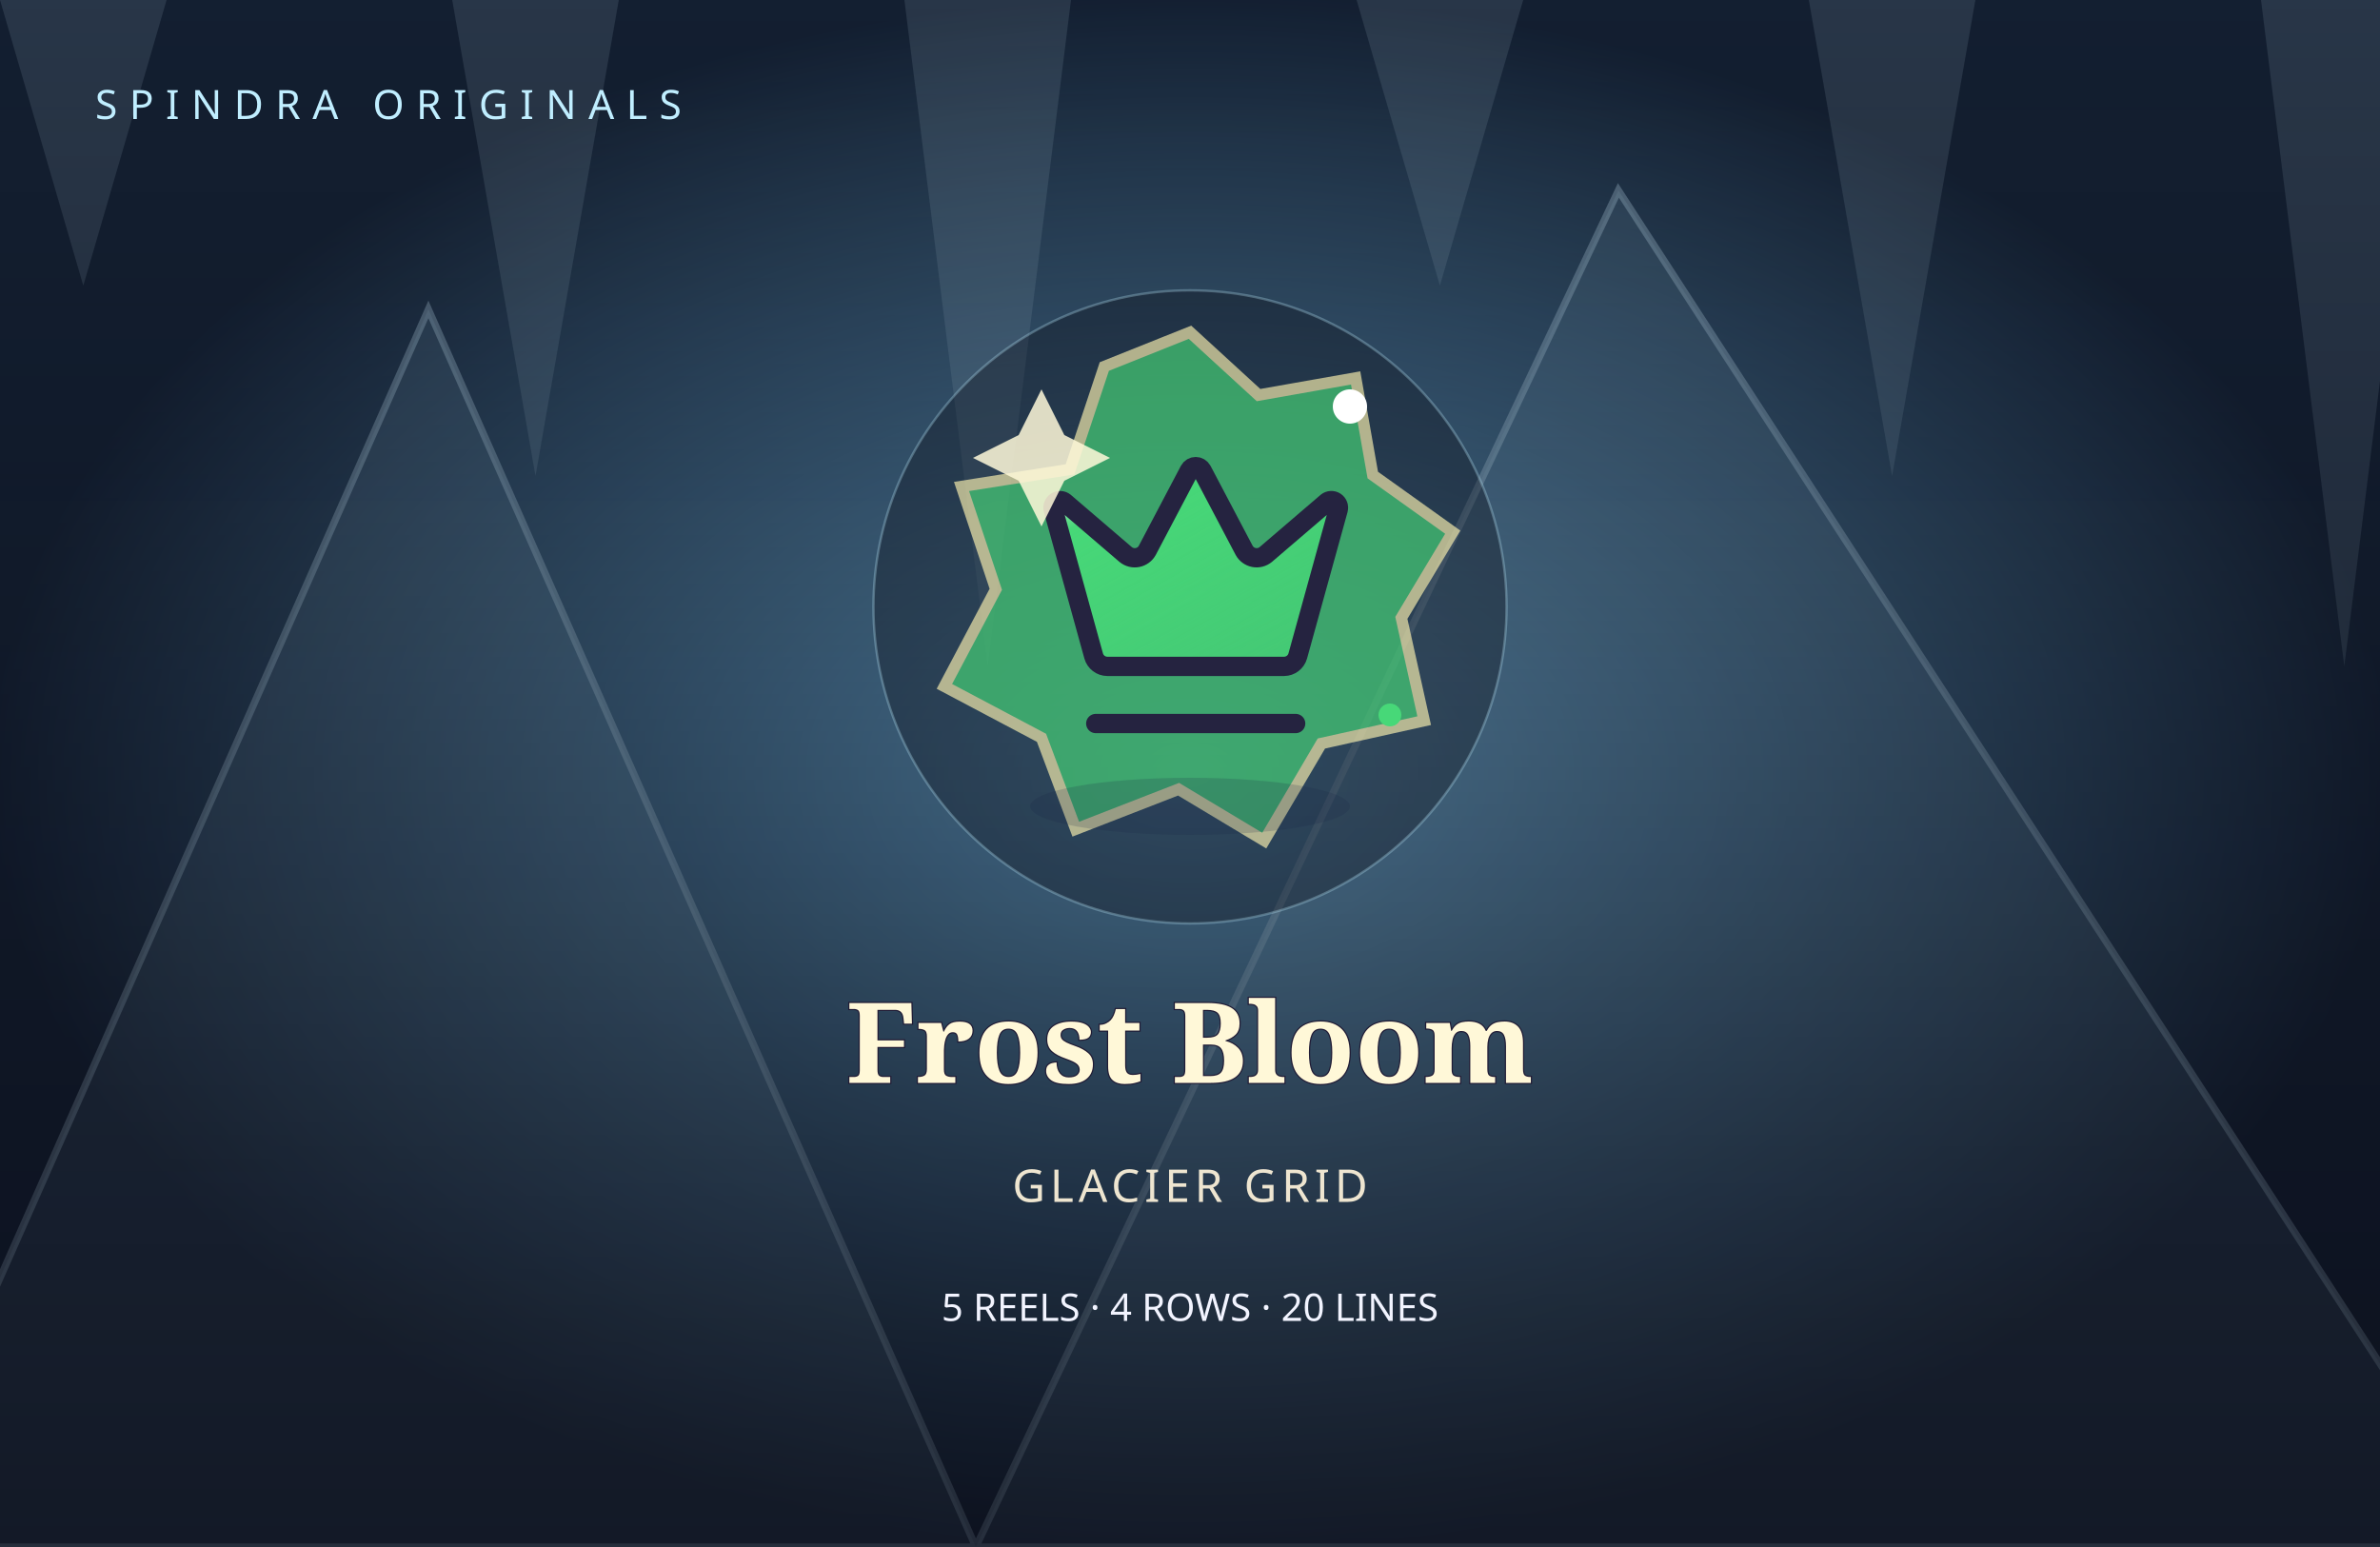
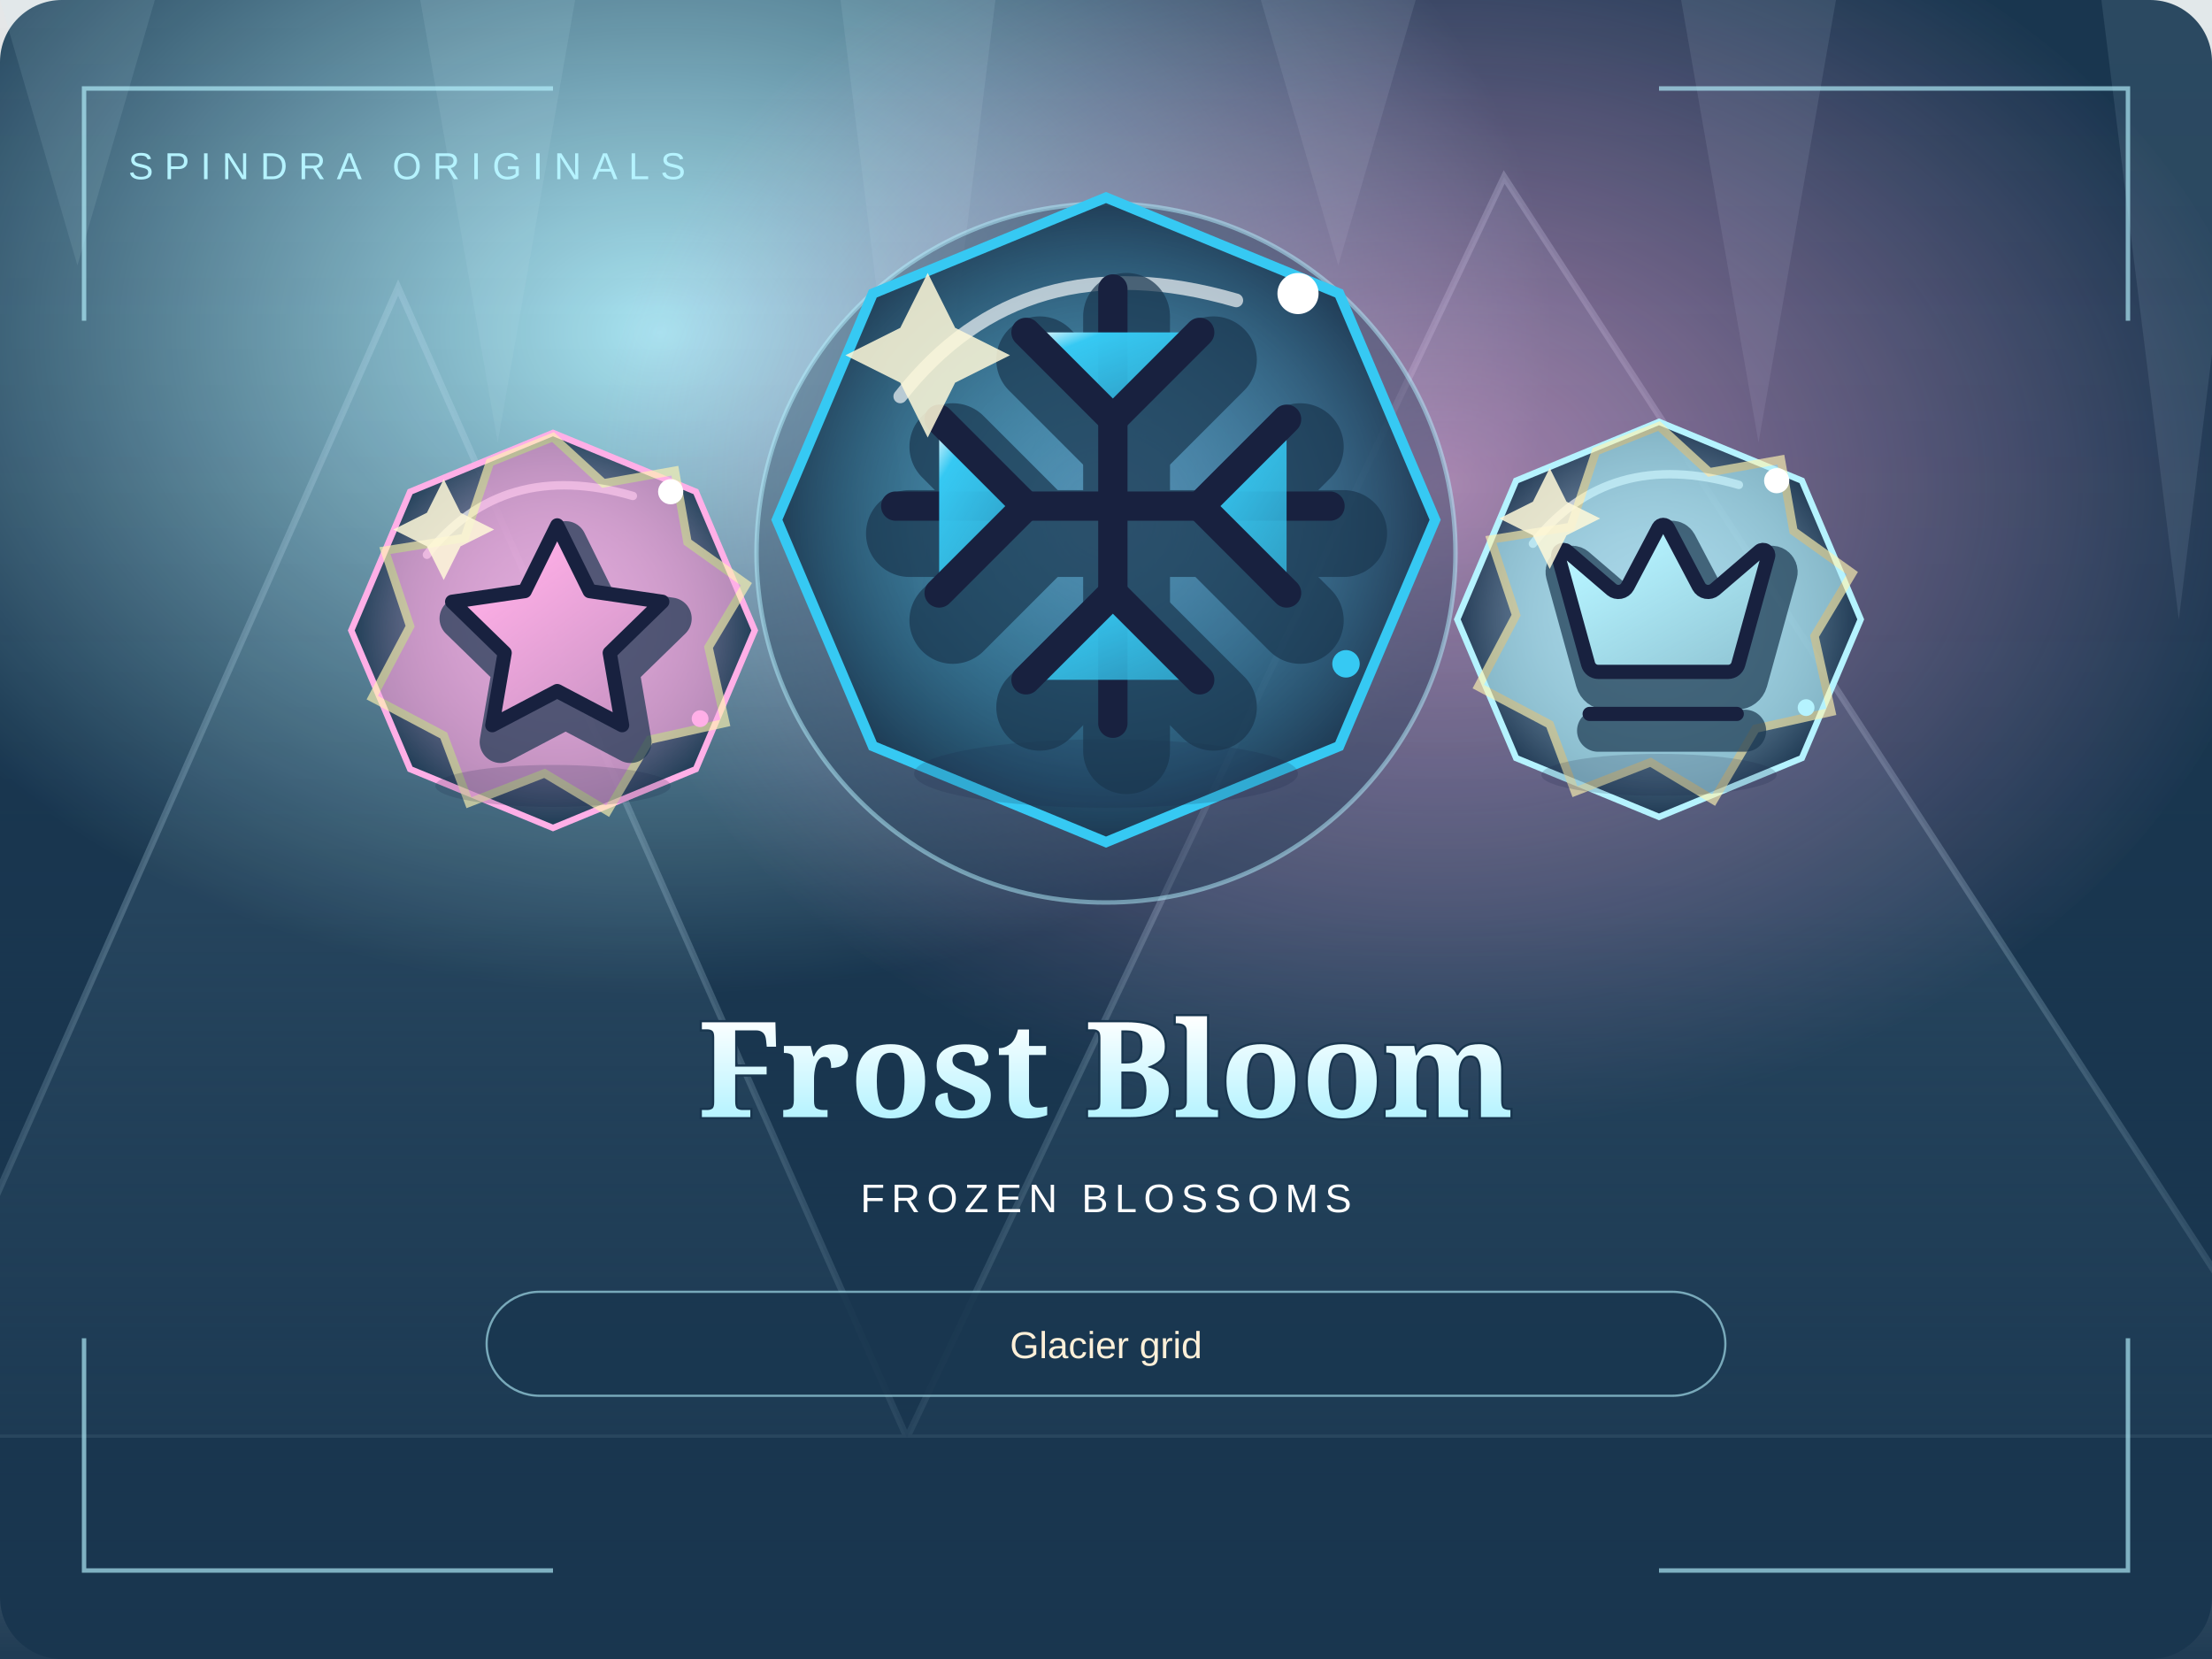
- <svg xmlns="http://www.w3.org/2000/svg" width="1000" height="650" viewBox="0 0 1000 650">
+ <svg xmlns="http://www.w3.org/2000/svg" width="1000" height="750" viewBox="0 0 1000 750">
  <defs>
-     <radialGradient id="bg">
-       <stop stop-color="#6caed7" />
-       <stop offset="1" stop-color="#152336" />
+     <radialGradient id="cover-bg" cx=".3" cy=".2" r="1">
+       <stop stop-color="#b5f3ff" />
+       <stop offset=".4" stop-color="#19364f" />
+       <stop offset="1" stop-color="#19364f" />
    </radialGradient>
-     <linearGradient id="shade" x2="0" y2="1">
-       <stop stop-color="#080812" stop-opacity=".15" />
-       <stop offset="1" stop-color="#080812" stop-opacity=".65" />
+     <radialGradient id="cover-halo">
+       <stop stop-color="#ffafe7" stop-opacity=".65" />
+       <stop offset="1" stop-color="#ffafe7" stop-opacity="0" />
+     </radialGradient>
+     <linearGradient id="cover-shade" x2="0" y2="1">
+       <stop stop-color="#19364f" stop-opacity=".05" />
+       <stop offset=".55" stop-color="#19364f" stop-opacity=".15" />
+       <stop offset="1" stop-color="#19364f" stop-opacity=".97" />
+     </linearGradient>
+     <linearGradient id="title-ink" x2="0" y2="1">
+       <stop stop-color="#ffffff" />
+       <stop offset="1" stop-color="#b5f3ff" />
    </linearGradient>
  </defs>
-   <rect width="1000" height="650" fill="url(#bg)" />
-   <svg x="0" y="0" width="1000" height="650" class="slot-scenery scenery-ice" viewBox="0 0 1000 650" preserveAspectRatio="xMidYMid slice" aria-hidden="true">
-     <path d="M-50 650L180 130L410 650L680 80L1050 650Z" fill="#9fcde622" stroke="#cdedff55" stroke-width="3" />
-     <path d="M0 0l35 120l35 -120" fill="#d3f4ff22" />
-     <path d="M190 0l35 200l35 -200" fill="#d3f4ff22" />
-     <path d="M380 0l35 280l35 -280" fill="#d3f4ff22" />
-     <path d="M570 0l35 120l35 -120" fill="#d3f4ff22" />
-     <path d="M760 0l35 200l35 -200" fill="#d3f4ff22" />
-     <path d="M950 0l35 280l35 -280" fill="#d3f4ff22" />
-   </svg>
-   <rect width="1000" height="650" fill="url(#shade)" />
-   <circle cx="500" cy="255" r="133" fill="#0a0a1455" stroke="#c0eeff" stroke-opacity=".3" />
-   <svg x="380" y="130" width="240" height="240" class="symbol-frame" viewBox="0 0 100 100" aria-hidden="true">
+   <rect width="1000" height="750" rx="28" fill="url(#cover-bg)" />
+   <g opacity=".8">
+     <svg x="0" y="0" width="1000" height="650" class="slot-scenery scenery-ice" viewBox="0 0 1000 650" preserveAspectRatio="xMidYMid slice" aria-hidden="true">
+       <path d="M-50 650L180 130L410 650L680 80L1050 650Z" fill="#9fcde622" stroke="#cdedff55" stroke-width="3" />
+       <path d="M0 0l35 120l35 -120" fill="#d3f4ff22" />
+       <path d="M190 0l35 200l35 -200" fill="#d3f4ff22" />
+       <path d="M380 0l35 280l35 -280" fill="#d3f4ff22" />
+       <path d="M570 0l35 120l35 -120" fill="#d3f4ff22" />
+       <path d="M760 0l35 200l35 -200" fill="#d3f4ff22" />
+       <path d="M950 0l35 280l35 -280" fill="#d3f4ff22" />
+     </svg>
+   </g>
+   <ellipse cx="650" cy="220" rx="380" ry="290" fill="url(#cover-halo)" />
+   <rect width="1000" height="750" fill="url(#cover-shade)" />
+   <path d="M38 145V40H250M750 40H962V145M38 605V710H250M750 710H962V605" fill="none" stroke="#b5f3ff" stroke-width="2" opacity=".65" />
+   <circle cx="500" cy="250" r="158" fill="#19364f" fill-opacity=".35" stroke="#b5f3ff" stroke-width="2" stroke-opacity=".5" />
+   <svg x="155" y="190" width="190" height="190" class="symbol-frame" viewBox="0 0 100 100" aria-hidden="true">
    <defs>
-       <linearGradient id="R0" x1="0" y1="0" x2=".8" y2="1">
+       <radialGradient id="frost-bloom-5-155-R0-medal">
+         <stop stop-color="#ffafe7" stop-opacity=".35" />
+         <stop offset="1" stop-color="#19364f" stop-opacity=".9" />
+       </radialGradient>
+       <linearGradient id="frost-bloom-5-155-R0" x1="0" y1="0" x2=".8" y2="1">
        <stop stop-color="#ffffff" />
-         <stop offset=".22" stop-color="#47d878" />
-         <stop offset="1" stop-color="#47d878" stop-opacity=".7" />
+         <stop offset=".22" stop-color="#ffafe7" />
+         <stop offset="1" stop-color="#ffafe7" stop-opacity=".7" />
      </linearGradient>
    </defs>
-     <path d="M50 4L62 15L79 12L82 29L96 39L87 54L91 72L73 76L63 93L48 84L30 91L24 75L7 66L16 49L10 31L29 28L35 10Z" fill="#47d878" stroke="#fff4b1" stroke-width="2" opacity=".65" />
+     <path d="M50 3L84 17L98 50L84 83L50 97L16 83L2 50L16 17Z" fill="url(#frost-bloom-5-155-R0-medal)" stroke="#ffafe7" stroke-width="1.5" />
+     <path d="M20 32Q38 9 69 18" fill="none" stroke="#ffffff" stroke-opacity=".65" stroke-width="2" stroke-linecap="round" />
+     <path d="M50 4L62 15L79 12L82 29L96 39L87 54L91 72L73 76L63 93L48 84L30 91L24 75L7 66L16 49L10 31L29 28L35 10Z" fill="#ffafe7" stroke="#fff4b1" stroke-width="2" opacity=".65" />
    <ellipse cx="50" cy="87" rx="28" ry="5" fill="#172243" opacity=".18" />
-     <svg width="60" height="60" viewBox="0 0 24 24" fill="url(#R0)" stroke="#252340" stroke-width="1.35" stroke-linecap="round" stroke-linejoin="round" class="lucide lucide-crown" x="21" y="20">
+     <svg width="60" height="60" viewBox="0 0 24 24" fill="#19364f" stroke="#19364f" stroke-width="4" stroke-linecap="round" stroke-linejoin="round" class="lucide lucide-star" x="23" y="24" opacity=".7">
+       <polygon points="12 2 15.09 8.26 22 9.27 17 14.14 18.18 21.02 12 17.77 5.82 21.02 7 14.14 2 9.27 8.91 8.26 12 2" />
+     </svg>
+     <svg width="60" height="60" viewBox="0 0 24 24" fill="url(#frost-bloom-5-155-R0)" stroke="#18213f" stroke-width="1.35" stroke-linecap="round" stroke-linejoin="round" class="lucide lucide-star" x="21" y="20">
+       <polygon points="12 2 15.09 8.26 22 9.27 17 14.14 18.18 21.02 12 17.77 5.82 21.02 7 14.14 2 9.27 8.91 8.26 12 2" />
+     </svg>
+     <path d="M20 22L24 14L28 22L36 26L28 30L24 38L20 30L12 26Z" fill="#fff9d9" opacity=".85" />
+     <circle cx="78" cy="17" r="3" fill="#fff" />
+     <circle cx="85" cy="71" r="2" fill="#ffafe7" />
+   </svg>
+   <svg x="655" y="185" width="190" height="190" class="symbol-frame" viewBox="0 0 100 100" aria-hidden="true">
+     <defs>
+       <radialGradient id="frost-bloom-6-655-R0-medal">
+         <stop stop-color="#b5f3ff" stop-opacity=".35" />
+         <stop offset="1" stop-color="#19364f" stop-opacity=".9" />
+       </radialGradient>
+       <linearGradient id="frost-bloom-6-655-R0" x1="0" y1="0" x2=".8" y2="1">
+         <stop stop-color="#ffffff" />
+         <stop offset=".22" stop-color="#b5f3ff" />
+         <stop offset="1" stop-color="#b5f3ff" stop-opacity=".7" />
+       </linearGradient>
+     </defs>
+     <path d="M50 3L84 17L98 50L84 83L50 97L16 83L2 50L16 17Z" fill="url(#frost-bloom-6-655-R0-medal)" stroke="#b5f3ff" stroke-width="1.5" />
+     <path d="M20 32Q38 9 69 18" fill="none" stroke="#ffffff" stroke-opacity=".65" stroke-width="2" stroke-linecap="round" />
+     <path d="M50 4L62 15L79 12L82 29L96 39L87 54L91 72L73 76L63 93L48 84L30 91L24 75L7 66L16 49L10 31L29 28L35 10Z" fill="#b5f3ff" stroke="#fff4b1" stroke-width="2" opacity=".65" />
+     <ellipse cx="50" cy="87" rx="28" ry="5" fill="#172243" opacity=".18" />
+     <svg width="60" height="60" viewBox="0 0 24 24" fill="#19364f" stroke="#19364f" stroke-width="4" stroke-linecap="round" stroke-linejoin="round" class="lucide lucide-crown" x="23" y="24" opacity=".7">
+       <path d="M11.562 3.266a.5.5 0 0 1 .876 0L15.39 8.87a1 1 0 0 0 1.516.294L21.183 5.5a.5.5 0 0 1 .798.519l-2.834 10.246a1 1 0 0 1-.956.734H5.81a1 1 0 0 1-.957-.734L2.02 6.02a.5.5 0 0 1 .798-.519l4.276 3.664a1 1 0 0 0 1.516-.294z" />
+       <path d="M5 21h14" />
+     </svg>
+     <svg width="60" height="60" viewBox="0 0 24 24" fill="url(#frost-bloom-6-655-R0)" stroke="#18213f" stroke-width="1.35" stroke-linecap="round" stroke-linejoin="round" class="lucide lucide-crown" x="21" y="20">
      <path d="M11.562 3.266a.5.5 0 0 1 .876 0L15.39 8.87a1 1 0 0 0 1.516.294L21.183 5.5a.5.5 0 0 1 .798.519l-2.834 10.246a1 1 0 0 1-.956.734H5.81a1 1 0 0 1-.957-.734L2.02 6.02a.5.5 0 0 1 .798-.519l4.276 3.664a1 1 0 0 0 1.516-.294z" />
      <path d="M5 21h14" />
    </svg>
    <path d="M20 22L24 14L28 22L36 26L28 30L24 38L20 30L12 26Z" fill="#fff9d9" opacity=".85" />
    <circle cx="78" cy="17" r="3" fill="#fff" />
-     <circle cx="85" cy="71" r="2" fill="#47d878" />
+     <circle cx="85" cy="71" r="2" fill="#b5f3ff" />
  </svg>
-   <text x="40" y="50" fill="#c0eeff" font-size="17" font-family="sans-serif" letter-spacing="5">SPINDRA ORIGINALS</text>
-   <text x="500" y="455" text-anchor="middle" fill="#fff8d8" stroke="#201b35" stroke-width="1" paint-order="stroke" font-size="47" font-family="Georgia,serif" font-weight="bold">Frost Bloom</text>
-   <text x="500" y="505" text-anchor="middle" fill="#eee5d0" font-size="19" font-family="sans-serif" letter-spacing="2">GLACIER GRID</text>
-   <text x="500" y="555" text-anchor="middle" fill="#f2f4ff" font-size="16" font-family="sans-serif">5 REELS · 4 ROWS · 20 LINES</text>
+   <svg x="345" y="80" width="310" height="310" class="symbol-frame" viewBox="0 0 100 100" aria-hidden="true">
+     <defs>
+       <radialGradient id="frost-bloom-0-345-R0-medal">
+         <stop stop-color="#36c9f3" stop-opacity=".35" />
+         <stop offset="1" stop-color="#19364f" stop-opacity=".9" />
+       </radialGradient>
+       <linearGradient id="frost-bloom-0-345-R0" x1="0" y1="0" x2=".8" y2="1">
+         <stop stop-color="#ffffff" />
+         <stop offset=".22" stop-color="#36c9f3" />
+         <stop offset="1" stop-color="#36c9f3" stop-opacity=".7" />
+       </linearGradient>
+     </defs>
+     <path d="M50 3L84 17L98 50L84 83L50 97L16 83L2 50L16 17Z" fill="url(#frost-bloom-0-345-R0-medal)" stroke="#36c9f3" stroke-width="1.5" />
+     <path d="M20 32Q38 9 69 18" fill="none" stroke="#ffffff" stroke-opacity=".65" stroke-width="2" stroke-linecap="round" />
+     <ellipse cx="50" cy="87" rx="28" ry="5" fill="#172243" opacity=".18" />
+     <svg width="76" height="76" viewBox="0 0 24 24" fill="#19364f" stroke="#19364f" stroke-width="4" stroke-linecap="round" stroke-linejoin="round" class="lucide lucide-snowflake" x="15" y="14" opacity=".7">
+       <line x1="2" x2="22" y1="12" y2="12" />
+       <line x1="12" x2="12" y1="2" y2="22" />
+       <path d="m20 16-4-4 4-4" />
+       <path d="m4 8 4 4-4 4" />
+       <path d="m16 4-4 4-4-4" />
+       <path d="m8 20 4-4 4 4" />
+     </svg>
+     <svg width="76" height="76" viewBox="0 0 24 24" fill="url(#frost-bloom-0-345-R0)" stroke="#18213f" stroke-width="1.35" stroke-linecap="round" stroke-linejoin="round" class="lucide lucide-snowflake" x="13" y="10">
+       <line x1="2" x2="22" y1="12" y2="12" />
+       <line x1="12" x2="12" y1="2" y2="22" />
+       <path d="m20 16-4-4 4-4" />
+       <path d="m4 8 4 4-4 4" />
+       <path d="m16 4-4 4-4-4" />
+       <path d="m8 20 4-4 4 4" />
+     </svg>
+     <path d="M20 22L24 14L28 22L36 26L28 30L24 38L20 30L12 26Z" fill="#fff9d9" opacity=".85" />
+     <circle cx="78" cy="17" r="3" fill="#fff" />
+     <circle cx="85" cy="71" r="2" fill="#36c9f3" />
+   </svg>
+   <text x="58" y="81" fill="#b5f3ff" font-size="17" font-family="Arial,sans-serif" letter-spacing="5">SPINDRA ORIGINALS</text>
+   <text x="500" y="505" text-anchor="middle" fill="url(#title-ink)" stroke="#19364f" stroke-width="2" paint-order="stroke" font-size="60" font-family="Georgia,serif" font-weight="900">Frost Bloom</text>
+   <text x="500" y="548" text-anchor="middle" fill="#fff" font-size="18" font-family="Arial,sans-serif" letter-spacing="3">FROZEN BLOSSOMS</text>
+   <rect x="220" y="584" width="560" height="47" rx="24" fill="#19364f" fill-opacity=".85" stroke="#b5f3ff" stroke-opacity=".6" />
+   <text x="500" y="614" text-anchor="middle" fill="#fff0d8" font-size="17" font-family="Arial,sans-serif">Glacier grid</text>
</svg>
